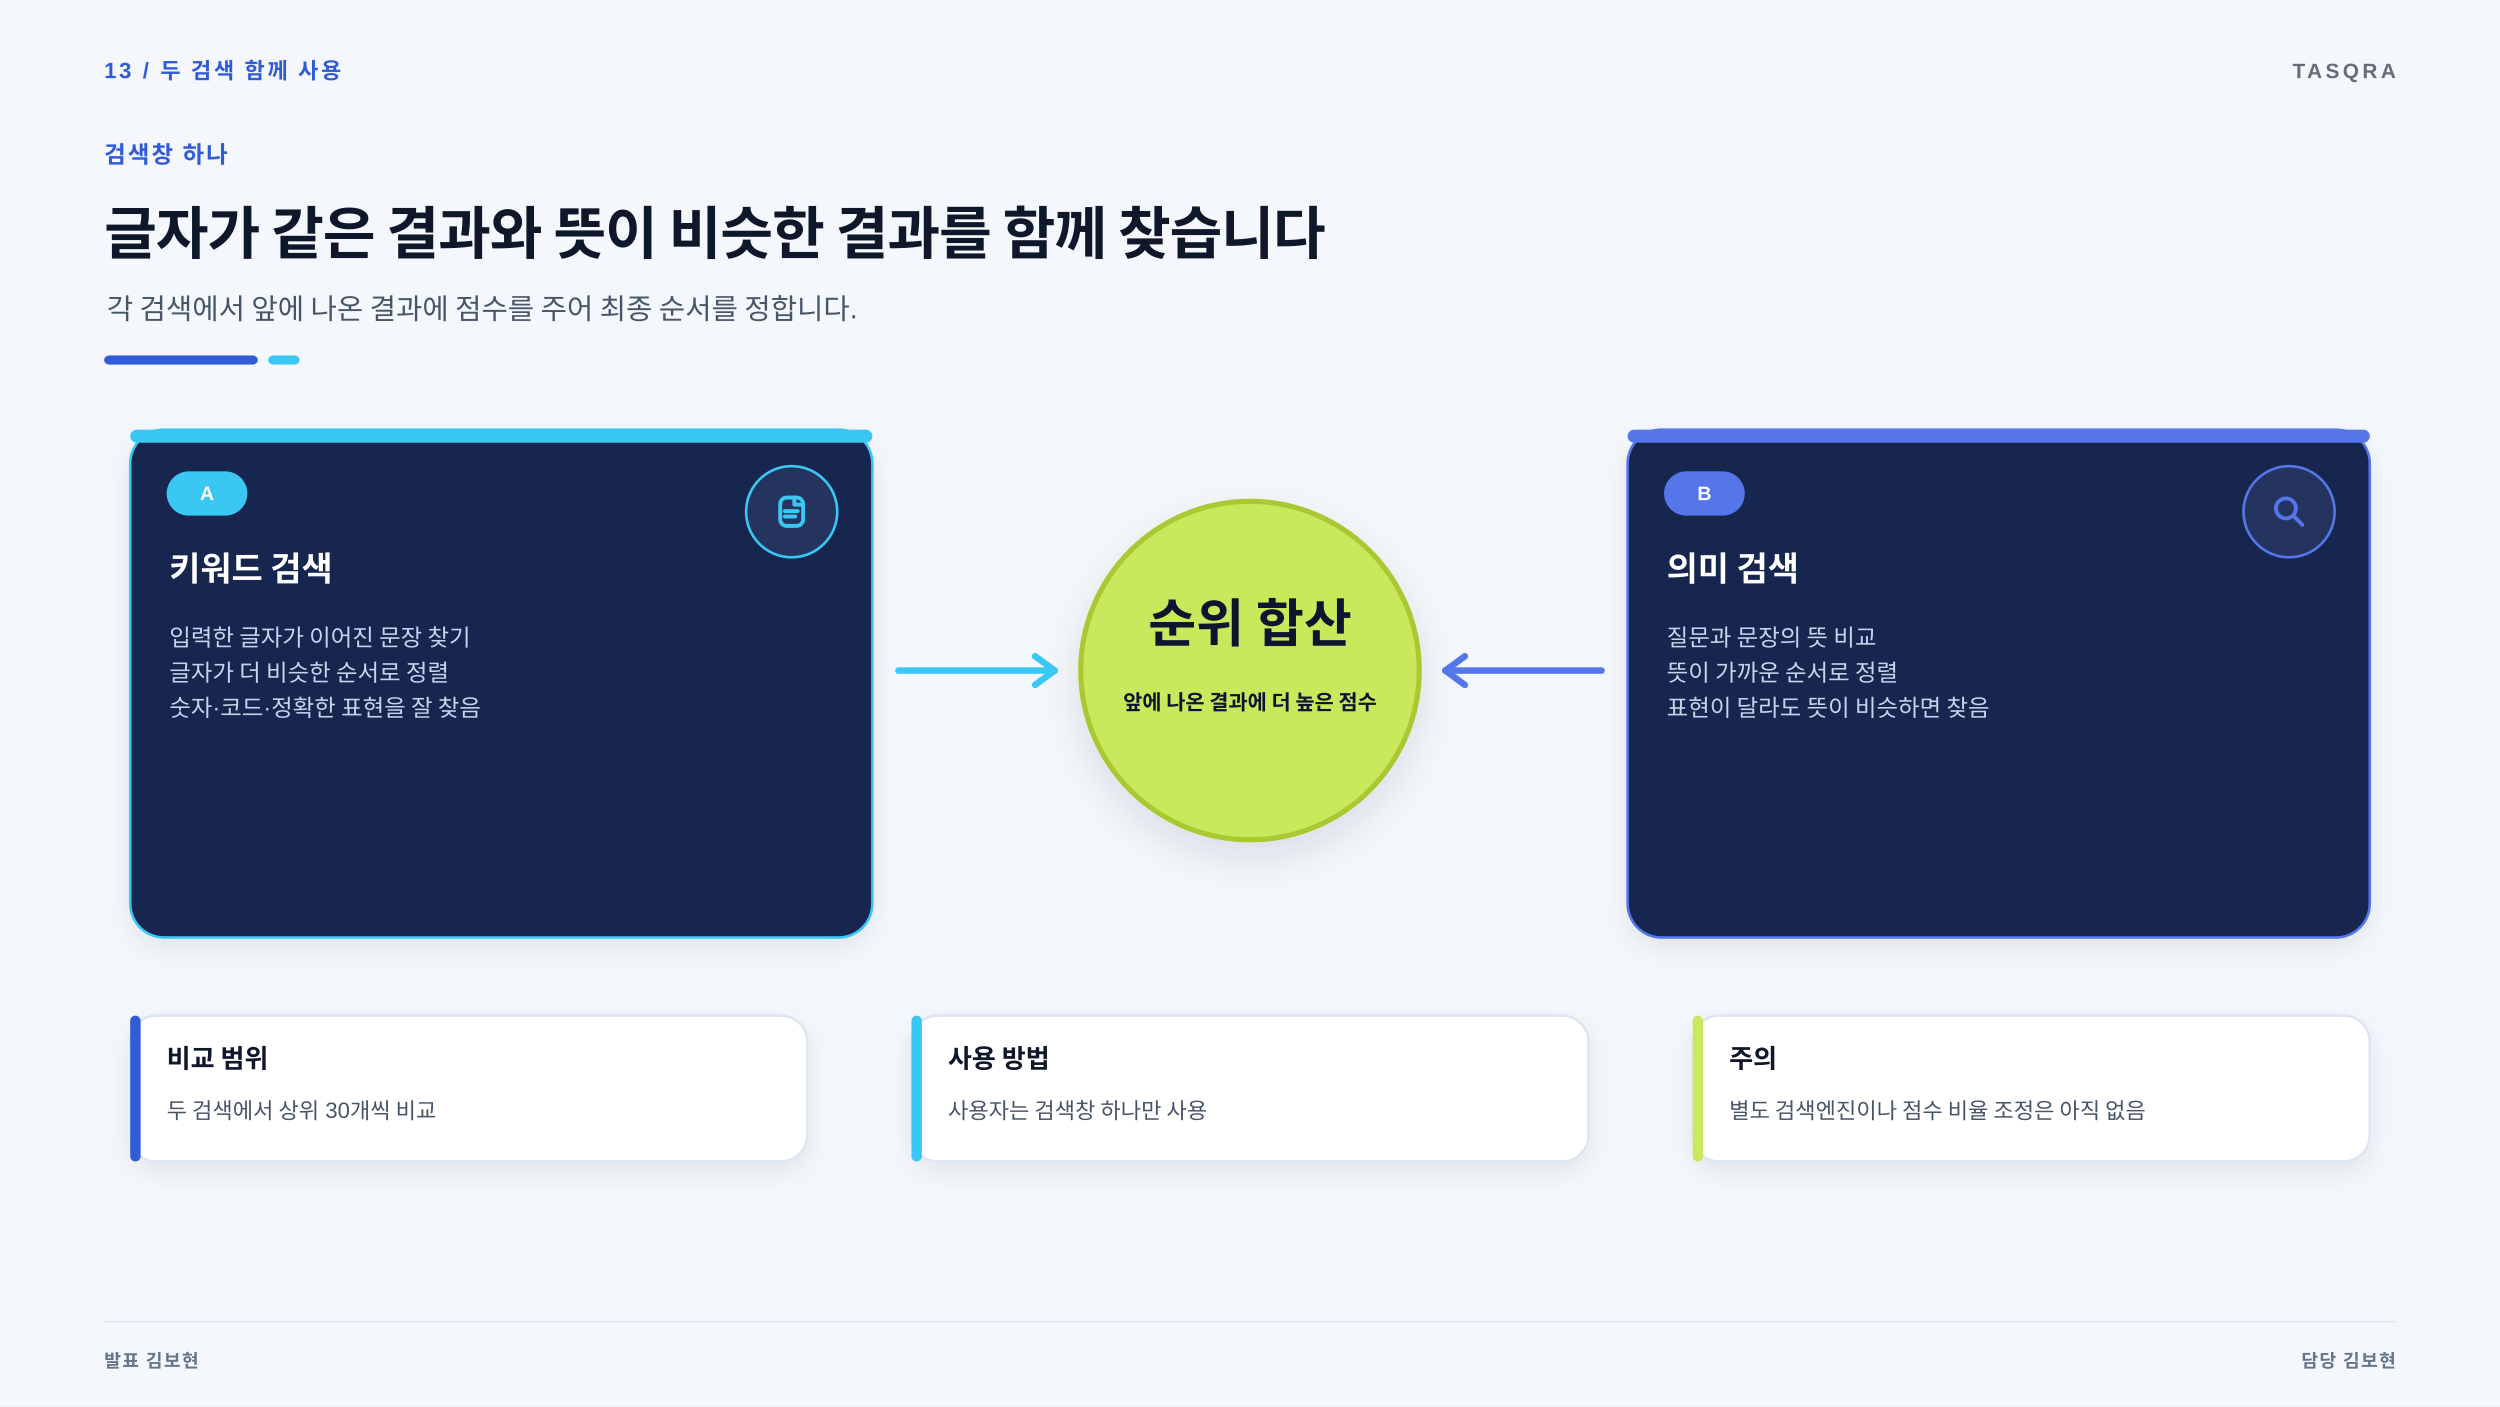
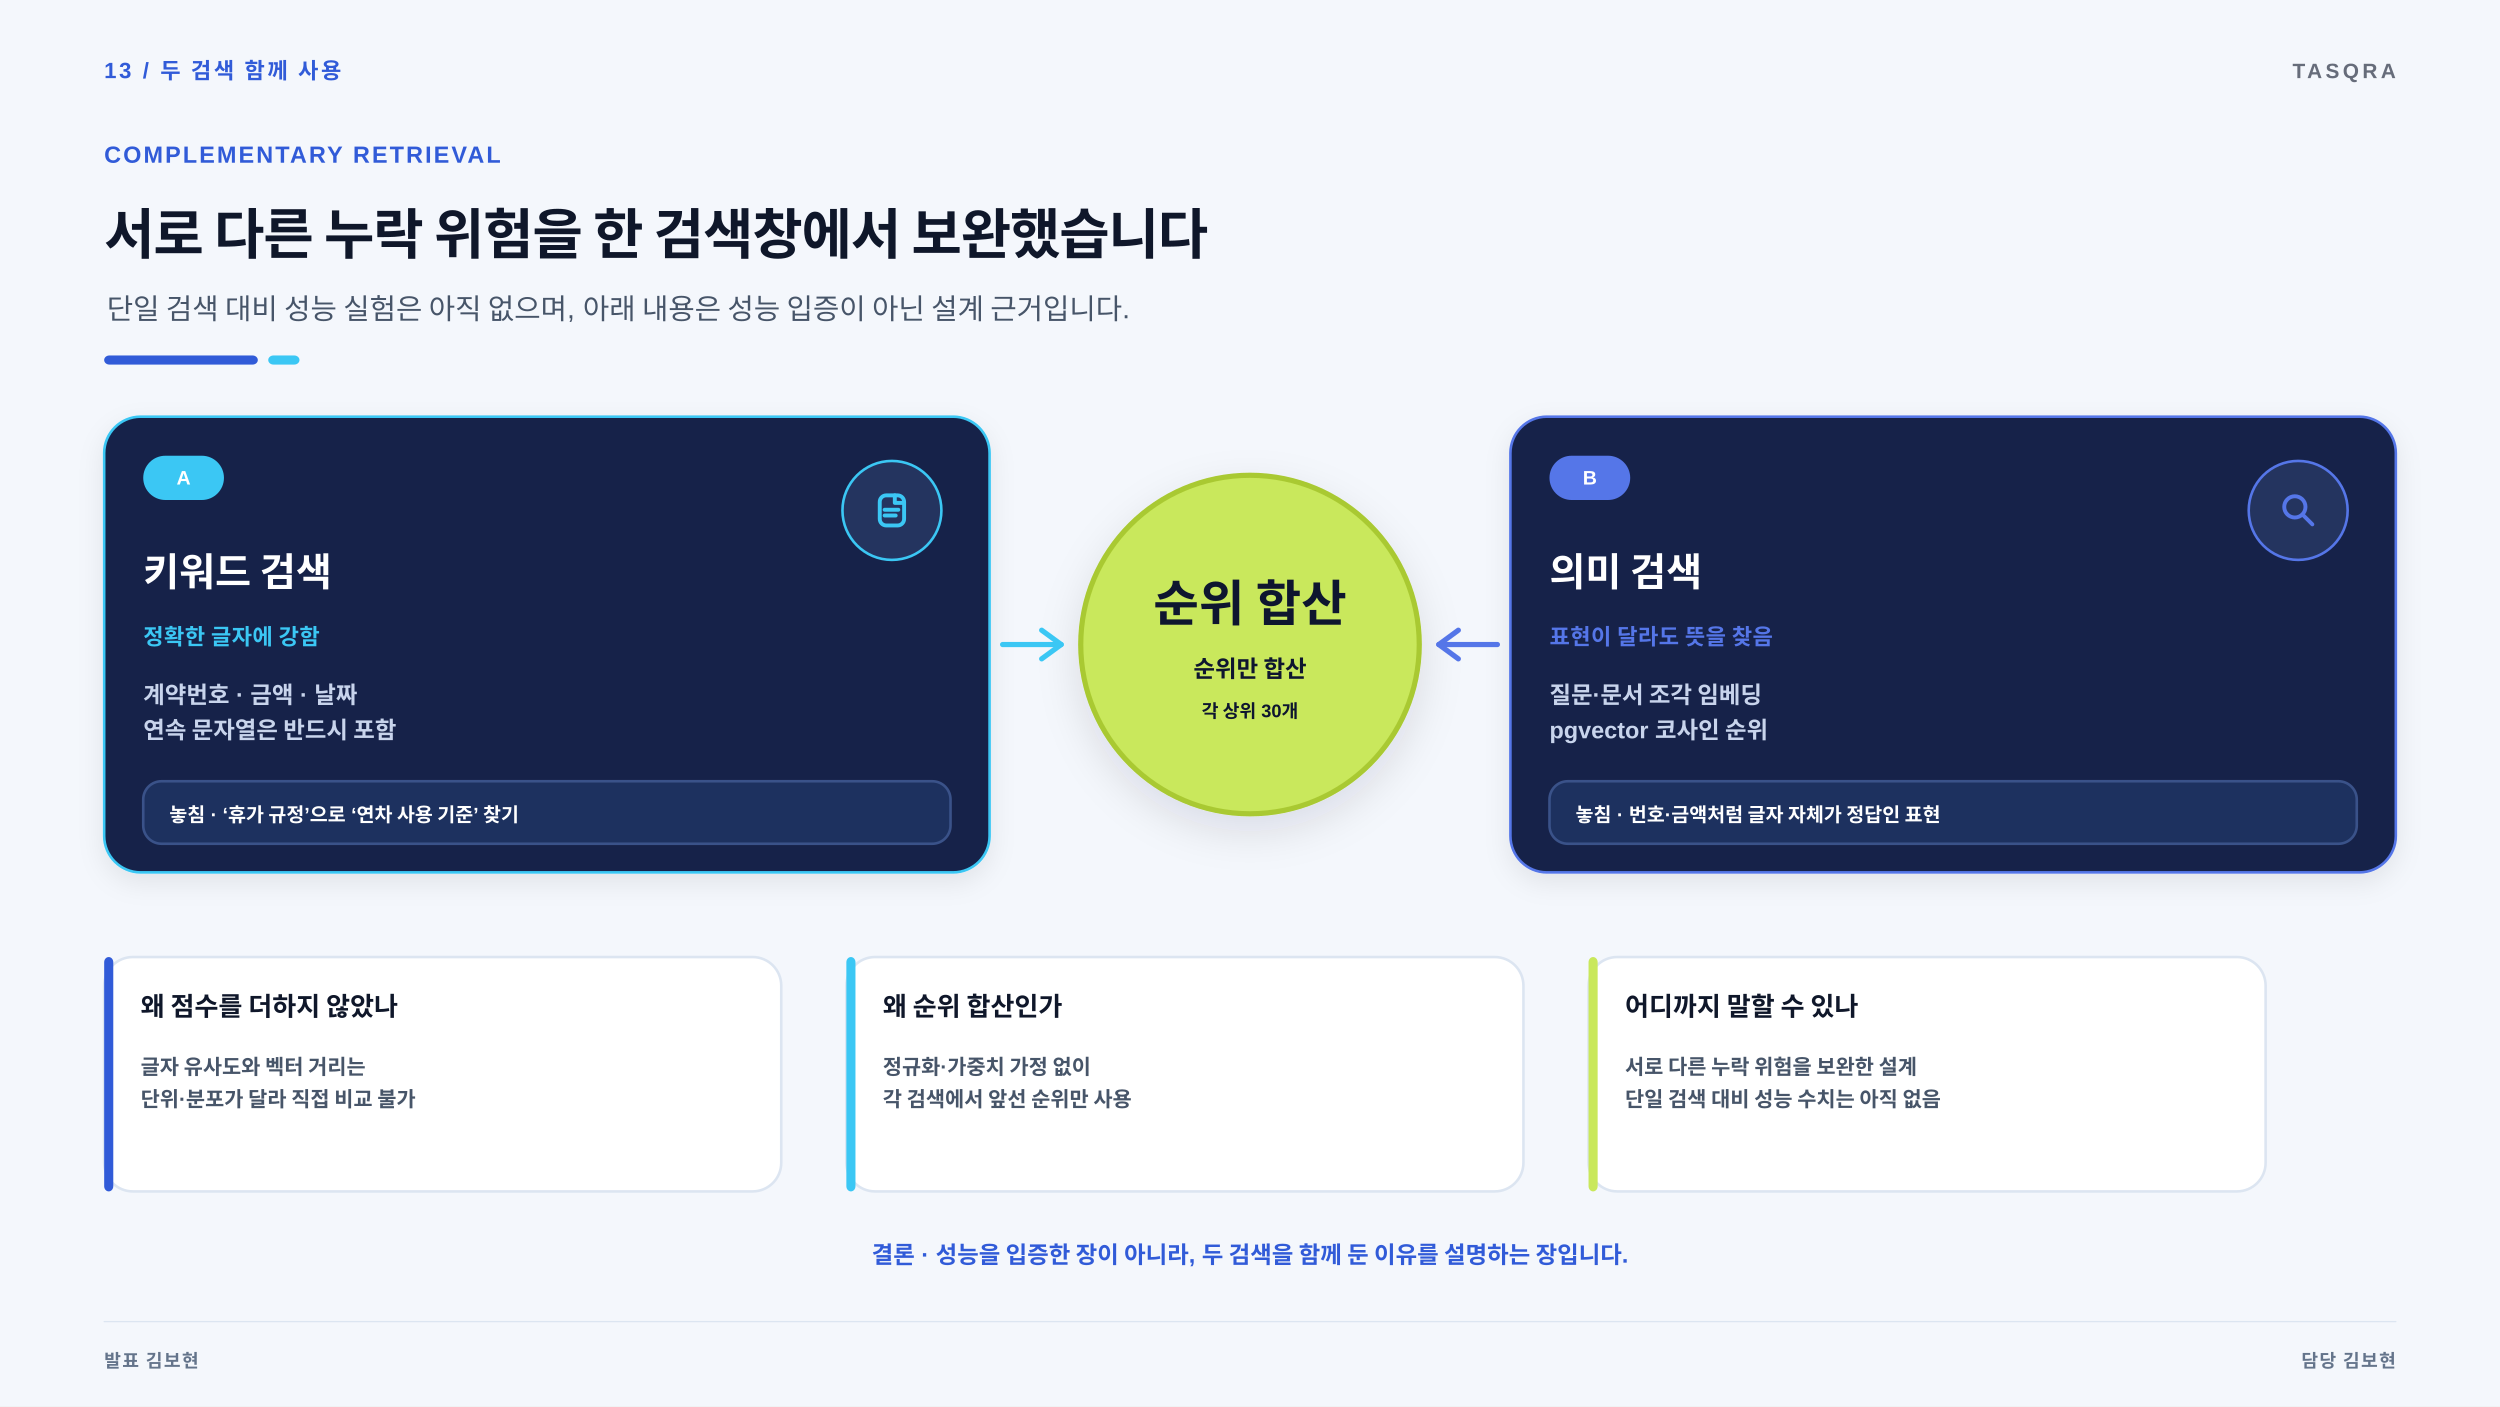
<svg xmlns="http://www.w3.org/2000/svg" width="1920" height="1080" viewBox="0 0 1920 1080">
  <defs>
    <style>@font-face{font-family:NotoKR;src:url("../../포트폴리오/NotoSansKR.ttf") format("truetype");} text{font-family:NotoKR,Arial,sans-serif;}</style>
    <filter id="shadow" x="-20%" y="-20%" width="140%" height="140%">
      <feDropShadow dx="0" dy="12" stdDeviation="16" flood-color="#0E162F" flood-opacity="0.11" />
    </filter>
    <filter id="softShadow" x="-20%" y="-20%" width="140%" height="140%">
      <feDropShadow dx="0" dy="7" stdDeviation="10" flood-color="#0E162F" flood-opacity="0.08" />
    </filter>
  </defs>
  <rect x="0" y="0" width="1920" height="1080" rx="0" fill="#F4F7FC" stroke="none" stroke-width="0" opacity="1" />
  <text x="80" y="60" font-family="NotoKR, Arial, sans-serif" font-size="17" font-weight="800" font-style="normal" fill="#315BD8" text-anchor="start" letter-spacing="2" opacity="1">13  /  두 검색 함께 사용</text>
  <text x="1840" y="60" font-family="NotoKR, Arial, sans-serif" font-size="16" font-weight="800" font-style="normal" fill="#0F172A" text-anchor="end" letter-spacing="2.6" opacity="0.62">TASQRA</text>
  <line x1="80" y1="1015" x2="1840" y2="1015" stroke="#DCE5F1" stroke-width="1" stroke-linecap="round" opacity="1" />
  <text x="80" y="1050" font-family="NotoKR, Arial, sans-serif" font-size="14" font-weight="700" font-style="normal" fill="#64748B" text-anchor="start" letter-spacing="1" opacity="1">발표  김보현</text>
  <text x="1840" y="1050" font-family="NotoKR, Arial, sans-serif" font-size="14" font-weight="700" font-style="normal" fill="#64748B" text-anchor="end" letter-spacing="1" opacity="1">담당  김보현</text>
-   <text x="80" y="125" font-family="NotoKR, Arial, sans-serif" font-size="18" font-weight="800" font-style="normal" fill="#315BD8" text-anchor="start" letter-spacing="1.6" opacity="1">검색창 하나</text>
-   <text x="80" y="195" font-family="NotoKR, Arial, sans-serif" font-size="44" font-weight="800" font-style="normal" fill="#0F172A" text-anchor="start" letter-spacing="-0.8" opacity="1">글자가 같은 결과와 뜻이 비슷한 결과를 함께 찾습니다</text>
-   <text x="82" y="245" font-family="NotoKR, Arial, sans-serif" font-size="22" font-weight="500" font-style="normal" fill="#475569" text-anchor="start" letter-spacing="0" opacity="1">각 검색에서 앞에 나온 결과에 점수를 주어 최종 순서를 정합니다.</text>
+   <text x="80" y="125" font-family="NotoKR, Arial, sans-serif" font-size="18" font-weight="800" font-style="normal" fill="#315BD8" text-anchor="start" letter-spacing="1.6" opacity="1">COMPLEMENTARY RETRIEVAL</text>
+   <text x="80" y="195" font-family="NotoKR, Arial, sans-serif" font-size="42" font-weight="800" font-style="normal" fill="#0F172A" text-anchor="start" letter-spacing="-0.8" opacity="1">서로 다른 누락 위험을 한 검색창에서 보완했습니다</text>
+   <text x="82" y="245" font-family="NotoKR, Arial, sans-serif" font-size="22" font-weight="500" font-style="normal" fill="#475569" text-anchor="start" letter-spacing="0" opacity="1">단일 검색 대비 성능 실험은 아직 없으며, 아래 내용은 성능 입증이 아닌 설계 근거입니다.</text>
  <rect x="80" y="273" width="118" height="7" rx="4" fill="#315BD8" stroke="none" stroke-width="0" opacity="1" />
  <rect x="206" y="273" width="24" height="7" rx="4" fill="#3BC7F4" stroke="none" stroke-width="0" opacity="1" />
-   <rect x="100" y="330" width="570" height="390" rx="26" fill="#17264F" stroke="#3BC7F4" stroke-width="2" opacity="1" filter="url(#softShadow)" />
-   <rect x="100" y="330" width="570" height="10" rx="5" fill="#3BC7F4" stroke="none" stroke-width="0" opacity="1" />
-   <rect x="128" y="362" width="62" height="34" rx="17.0" fill="#3BC7F4" stroke="none" stroke-width="0" opacity="1" />
-   <text x="159.0" y="384.1" font-family="NotoKR, Arial, sans-serif" font-size="15" font-weight="700" font-style="normal" fill="#FFFFFF" text-anchor="middle" letter-spacing="0" opacity="1">A</text>
-   <circle cx="608" cy="393" r="35" fill="#24345F" stroke="#3BC7F4" stroke-width="2" opacity="1" />
+   <rect x="80" y="320" width="680" height="350" rx="28" fill="#16234A" stroke="#3BC7F4" stroke-width="2" opacity="1" filter="url(#softShadow)" />
+   <rect x="110" y="350" width="62" height="34" rx="17.0" fill="#3BC7F4" stroke="none" stroke-width="0" opacity="1" />
+   <text x="141.0" y="372.1" font-family="NotoKR, Arial, sans-serif" font-size="15" font-weight="700" font-style="normal" fill="#FFFFFF" text-anchor="middle" letter-spacing="0" opacity="1">A</text>
+   <circle cx="685" cy="392" r="38" fill="#24345F" stroke="#3BC7F4" stroke-width="2" opacity="1" />
  <g fill="none" stroke="#3BC7F4" stroke-width="3" stroke-linecap="round" stroke-linejoin="round">
-     <rect x="599.2" y="382.12" width="17.6" height="21.76" rx="5" />
-     <path d="M 610.08 382.12 v 5.44 h 6.72" />
-     <line x1="602.72" y1="392.52" x2="612.64" y2="392.52" />
-     <line x1="602.72" y1="396.68" x2="610.72" y2="396.68" />
+     <rect x="675.65" y="380.44" width="18.7" height="23.12" rx="5" />
+     <path d="M 687.21 380.44 v 5.78 h 7.14" />
+     <line x1="679.39" y1="391.49" x2="689.93" y2="391.49" />
+     <line x1="679.39" y1="395.91" x2="687.89" y2="395.91" />
  </g>
-   <text x="130" y="446" font-family="NotoKR, Arial, sans-serif" font-size="26" font-weight="800" font-style="normal" fill="#FFFFFF" text-anchor="start" letter-spacing="0" opacity="1">키워드 검색</text>
-   <text x="130" y="496" font-family="NotoKR, Arial, sans-serif" font-size="18" font-weight="500" fill="#C8D4EC" text-anchor="start">
-     <tspan x="130" dy="0">입력한 글자가 이어진 문장 찾기</tspan>
-     <tspan x="130" dy="27.0">글자가 더 비슷한 순서로 정렬</tspan>
-     <tspan x="130" dy="27.0">숫자·코드·정확한 표현을 잘 찾음</tspan>
+   <text x="110" y="450" font-family="NotoKR, Arial, sans-serif" font-size="30" font-weight="800" font-style="normal" fill="#FFFFFF" text-anchor="start" letter-spacing="0" opacity="1">키워드 검색</text>
+   <text x="110" y="495" font-family="NotoKR, Arial, sans-serif" font-size="17" font-weight="800" font-style="normal" fill="#3BC7F4" text-anchor="start" letter-spacing="0.3" opacity="1">정확한 글자에 강함</text>
+   <text x="110" y="540" font-family="NotoKR, Arial, sans-serif" font-size="18" font-weight="600" fill="#C8D4EC" text-anchor="start">
+     <tspan x="110" dy="0">계약번호 · 금액 · 날짜</tspan>
+     <tspan x="110" dy="27.0">연속 문자열은 반드시 포함</tspan>
  </text>
-   <rect x="1250" y="330" width="570" height="390" rx="26" fill="#17264F" stroke="#5576E8" stroke-width="2" opacity="1" filter="url(#softShadow)" />
-   <rect x="1250" y="330" width="570" height="10" rx="5" fill="#5576E8" stroke="none" stroke-width="0" opacity="1" />
-   <rect x="1278" y="362" width="62" height="34" rx="17.0" fill="#5576E8" stroke="none" stroke-width="0" opacity="1" />
-   <text x="1309.0" y="384.1" font-family="NotoKR, Arial, sans-serif" font-size="15" font-weight="700" font-style="normal" fill="#FFFFFF" text-anchor="middle" letter-spacing="0" opacity="1">B</text>
-   <circle cx="1758" cy="393" r="35" fill="#24345F" stroke="#5576E8" stroke-width="2" opacity="1" />
+   <rect x="110" y="600" width="620" height="48" rx="14" fill="#1D315F" stroke="#3A5289" stroke-width="2" opacity="1" />
+   <text x="130" y="631" font-family="NotoKR, Arial, sans-serif" font-size="15" font-weight="700" font-style="normal" fill="#FFFFFF" text-anchor="start" letter-spacing="0" opacity="1">놓침  ·  ‘휴가 규정’으로 ‘연차 사용 기준’ 찾기</text>
+   <rect x="1160" y="320" width="680" height="350" rx="28" fill="#16234A" stroke="#5576E8" stroke-width="2" opacity="1" filter="url(#softShadow)" />
+   <rect x="1190" y="350" width="62" height="34" rx="17.0" fill="#5576E8" stroke="none" stroke-width="0" opacity="1" />
+   <text x="1221.0" y="372.1" font-family="NotoKR, Arial, sans-serif" font-size="15" font-weight="700" font-style="normal" fill="#FFFFFF" text-anchor="middle" letter-spacing="0" opacity="1">B</text>
+   <circle cx="1765" cy="392" r="38" fill="#24345F" stroke="#5576E8" stroke-width="2" opacity="1" />
  <g fill="none" stroke="#5576E8" stroke-width="3" stroke-linecap="round">
-     <circle cx="1755.6" cy="390.44" r="7.68" />
-     <line x1="1761.2" y1="396.04" x2="1768.24" y2="403.08" />
+     <circle cx="1762.45" cy="389.28" r="8.16" />
+     <line x1="1768.4" y1="395.23" x2="1775.88" y2="402.71" />
  </g>
-   <text x="1280" y="446" font-family="NotoKR, Arial, sans-serif" font-size="26" font-weight="800" font-style="normal" fill="#FFFFFF" text-anchor="start" letter-spacing="0" opacity="1">의미 검색</text>
-   <text x="1280" y="496" font-family="NotoKR, Arial, sans-serif" font-size="18" font-weight="500" fill="#C8D4EC" text-anchor="start">
-     <tspan x="1280" dy="0">질문과 문장의 뜻 비교</tspan>
-     <tspan x="1280" dy="27.0">뜻이 가까운 순서로 정렬</tspan>
-     <tspan x="1280" dy="27.0">표현이 달라도 뜻이 비슷하면 찾음</tspan>
+   <text x="1190" y="450" font-family="NotoKR, Arial, sans-serif" font-size="30" font-weight="800" font-style="normal" fill="#FFFFFF" text-anchor="start" letter-spacing="0" opacity="1">의미 검색</text>
+   <text x="1190" y="495" font-family="NotoKR, Arial, sans-serif" font-size="17" font-weight="800" font-style="normal" fill="#5576E8" text-anchor="start" letter-spacing="0.3" opacity="1">표현이 달라도 뜻을 찾음</text>
+   <text x="1190" y="540" font-family="NotoKR, Arial, sans-serif" font-size="18" font-weight="600" fill="#C8D4EC" text-anchor="start">
+     <tspan x="1190" dy="0">질문·문서 조각 임베딩</tspan>
+     <tspan x="1190" dy="27.0">pgvector 코사인 순위</tspan>
  </text>
-   <circle cx="960" cy="515" r="130" fill="#C9E85B" stroke="#A9C932" stroke-width="4" opacity="1" filter="url(#shadow)" />
-   <text x="960" y="493" font-family="NotoKR, Arial, sans-serif" font-size="40" font-weight="800" font-style="normal" fill="#0E162F" text-anchor="middle" letter-spacing="0" opacity="1">순위 합산</text>
-   <text x="960" y="545" font-family="NotoKR, Arial, sans-serif" font-size="16" font-weight="800" font-style="normal" fill="#0E162F" text-anchor="middle" letter-spacing="0" opacity="1">앞에 나온 결과에 더 높은 점수</text>
-   <line x1="690" y1="515" x2="810" y2="515" stroke="#3BC7F4" stroke-width="5" stroke-linecap="round" opacity="1" />
-   <path d="M 795 504 L 810 515 L 795 526" fill="none" stroke="#3BC7F4" stroke-width="5" stroke-linecap="round" stroke-linejoin="round" />
-   <line x1="1230" y1="515" x2="1110" y2="515" stroke="#5576E8" stroke-width="5" stroke-linecap="round" opacity="1" />
-   <path d="M 1125 504 L 1110 515 L 1125 526" fill="none" stroke="#5576E8" stroke-width="5" stroke-linecap="round" stroke-linejoin="round" />
-   <rect x="100" y="780" width="520" height="112" rx="20" fill="#FFFFFF" stroke="#DCE5F1" stroke-width="2" opacity="1" filter="url(#softShadow)" />
-   <rect x="100" y="780" width="8" height="112" rx="4" fill="#315BD8" stroke="none" stroke-width="0" opacity="1" />
-   <text x="128" y="820" font-family="NotoKR, Arial, sans-serif" font-size="20" font-weight="800" font-style="normal" fill="#0F172A" text-anchor="start" letter-spacing="0" opacity="1">비교 범위</text>
-   <text x="128" y="859" font-family="NotoKR, Arial, sans-serif" font-size="17" font-weight="500" font-style="normal" fill="#475569" text-anchor="start" letter-spacing="0" opacity="1">두 검색에서 상위 30개씩 비교</text>
-   <rect x="700" y="780" width="520" height="112" rx="20" fill="#FFFFFF" stroke="#DCE5F1" stroke-width="2" opacity="1" filter="url(#softShadow)" />
-   <rect x="700" y="780" width="8" height="112" rx="4" fill="#3BC7F4" stroke="none" stroke-width="0" opacity="1" />
-   <text x="728" y="820" font-family="NotoKR, Arial, sans-serif" font-size="20" font-weight="800" font-style="normal" fill="#0F172A" text-anchor="start" letter-spacing="0" opacity="1">사용 방법</text>
-   <text x="728" y="859" font-family="NotoKR, Arial, sans-serif" font-size="17" font-weight="500" font-style="normal" fill="#475569" text-anchor="start" letter-spacing="0" opacity="1">사용자는 검색창 하나만 사용</text>
-   <rect x="1300" y="780" width="520" height="112" rx="20" fill="#FFFFFF" stroke="#DCE5F1" stroke-width="2" opacity="1" filter="url(#softShadow)" />
-   <rect x="1300" y="780" width="8" height="112" rx="4" fill="#C9E85B" stroke="none" stroke-width="0" opacity="1" />
-   <text x="1328" y="820" font-family="NotoKR, Arial, sans-serif" font-size="20" font-weight="800" font-style="normal" fill="#0F172A" text-anchor="start" letter-spacing="0" opacity="1">주의</text>
-   <text x="1328" y="859" font-family="NotoKR, Arial, sans-serif" font-size="17" font-weight="500" font-style="normal" fill="#475569" text-anchor="start" letter-spacing="0" opacity="1">별도 검색엔진이나 점수 비율 조정은 아직 없음</text>
+   <rect x="1190" y="600" width="620" height="48" rx="14" fill="#1D315F" stroke="#3A5289" stroke-width="2" opacity="1" />
+   <text x="1210" y="631" font-family="NotoKR, Arial, sans-serif" font-size="15" font-weight="700" font-style="normal" fill="#FFFFFF" text-anchor="start" letter-spacing="0" opacity="1">놓침  ·  번호·금액처럼 글자 자체가 정답인 표현</text>
+   <circle cx="960" cy="495" r="130" fill="#C9E85B" stroke="#A9C932" stroke-width="4" opacity="1" filter="url(#shadow)" />
+   <text x="960" y="477" font-family="NotoKR, Arial, sans-serif" font-size="38" font-weight="800" font-style="normal" fill="#0E162F" text-anchor="middle" letter-spacing="0" opacity="1">순위 합산</text>
+   <text x="960" y="520" font-family="NotoKR, Arial, sans-serif" font-size="18" font-weight="800" font-style="normal" fill="#0E162F" text-anchor="middle" letter-spacing="0" opacity="1">순위만 합산</text>
+   <text x="960" y="551" font-family="NotoKR, Arial, sans-serif" font-size="14" font-weight="700" font-style="normal" fill="#0E162F" text-anchor="middle" letter-spacing="0" opacity="1">각 상위 30개</text>
+   <line x1="770" y1="495" x2="815" y2="495" stroke="#3BC7F4" stroke-width="4" stroke-linecap="round" opacity="1" />
+   <path d="M 800 484 L 815 495 L 800 506" fill="none" stroke="#3BC7F4" stroke-width="4" stroke-linecap="round" stroke-linejoin="round" />
+   <line x1="1150" y1="495" x2="1105" y2="495" stroke="#5576E8" stroke-width="4" stroke-linecap="round" opacity="1" />
+   <path d="M 1120 484 L 1105 495 L 1120 506" fill="none" stroke="#5576E8" stroke-width="4" stroke-linecap="round" stroke-linejoin="round" />
+   <rect x="80" y="735" width="520" height="180" rx="22" fill="#FFFFFF" stroke="#DCE5F1" stroke-width="2" opacity="1" />
+   <rect x="80" y="735" width="7" height="180" rx="4" fill="#315BD8" stroke="none" stroke-width="0" opacity="1" />
+   <text x="108" y="780" font-family="NotoKR, Arial, sans-serif" font-size="20" font-weight="800" font-style="normal" fill="#0F172A" text-anchor="start" letter-spacing="0" opacity="1">왜 점수를 더하지 않았나</text>
+   <text x="108" y="825" font-family="NotoKR, Arial, sans-serif" font-size="16" font-weight="600" fill="#475569" text-anchor="start">
+     <tspan x="108" dy="0">글자 유사도와 벡터 거리는</tspan>
+     <tspan x="108" dy="24.8">단위·분포가 달라 직접 비교 불가</tspan>
+   </text>
+   <rect x="650" y="735" width="520" height="180" rx="22" fill="#FFFFFF" stroke="#DCE5F1" stroke-width="2" opacity="1" />
+   <rect x="650" y="735" width="7" height="180" rx="4" fill="#3BC7F4" stroke="none" stroke-width="0" opacity="1" />
+   <text x="678" y="780" font-family="NotoKR, Arial, sans-serif" font-size="20" font-weight="800" font-style="normal" fill="#0F172A" text-anchor="start" letter-spacing="0" opacity="1">왜 순위 합산인가</text>
+   <text x="678" y="825" font-family="NotoKR, Arial, sans-serif" font-size="16" font-weight="600" fill="#475569" text-anchor="start">
+     <tspan x="678" dy="0">정규화·가중치 가정 없이</tspan>
+     <tspan x="678" dy="24.8">각 검색에서 앞선 순위만 사용</tspan>
+   </text>
+   <rect x="1220" y="735" width="520" height="180" rx="22" fill="#FFFFFF" stroke="#DCE5F1" stroke-width="2" opacity="1" />
+   <rect x="1220" y="735" width="7" height="180" rx="4" fill="#C9E85B" stroke="none" stroke-width="0" opacity="1" />
+   <text x="1248" y="780" font-family="NotoKR, Arial, sans-serif" font-size="20" font-weight="800" font-style="normal" fill="#0F172A" text-anchor="start" letter-spacing="0" opacity="1">어디까지 말할 수 있나</text>
+   <text x="1248" y="825" font-family="NotoKR, Arial, sans-serif" font-size="16" font-weight="600" fill="#475569" text-anchor="start">
+     <tspan x="1248" dy="0">서로 다른 누락 위험을 보완한 설계</tspan>
+     <tspan x="1248" dy="24.8">단일 검색 대비 성능 수치는 아직 없음</tspan>
+   </text>
+   <text x="960" y="970" font-family="NotoKR, Arial, sans-serif" font-size="18" font-weight="800" font-style="normal" fill="#315BD8" text-anchor="middle" letter-spacing="0" opacity="1">결론  ·  성능을 입증한 장이 아니라, 두 검색을 함께 둔 이유를 설명하는 장입니다.</text>
</svg>
